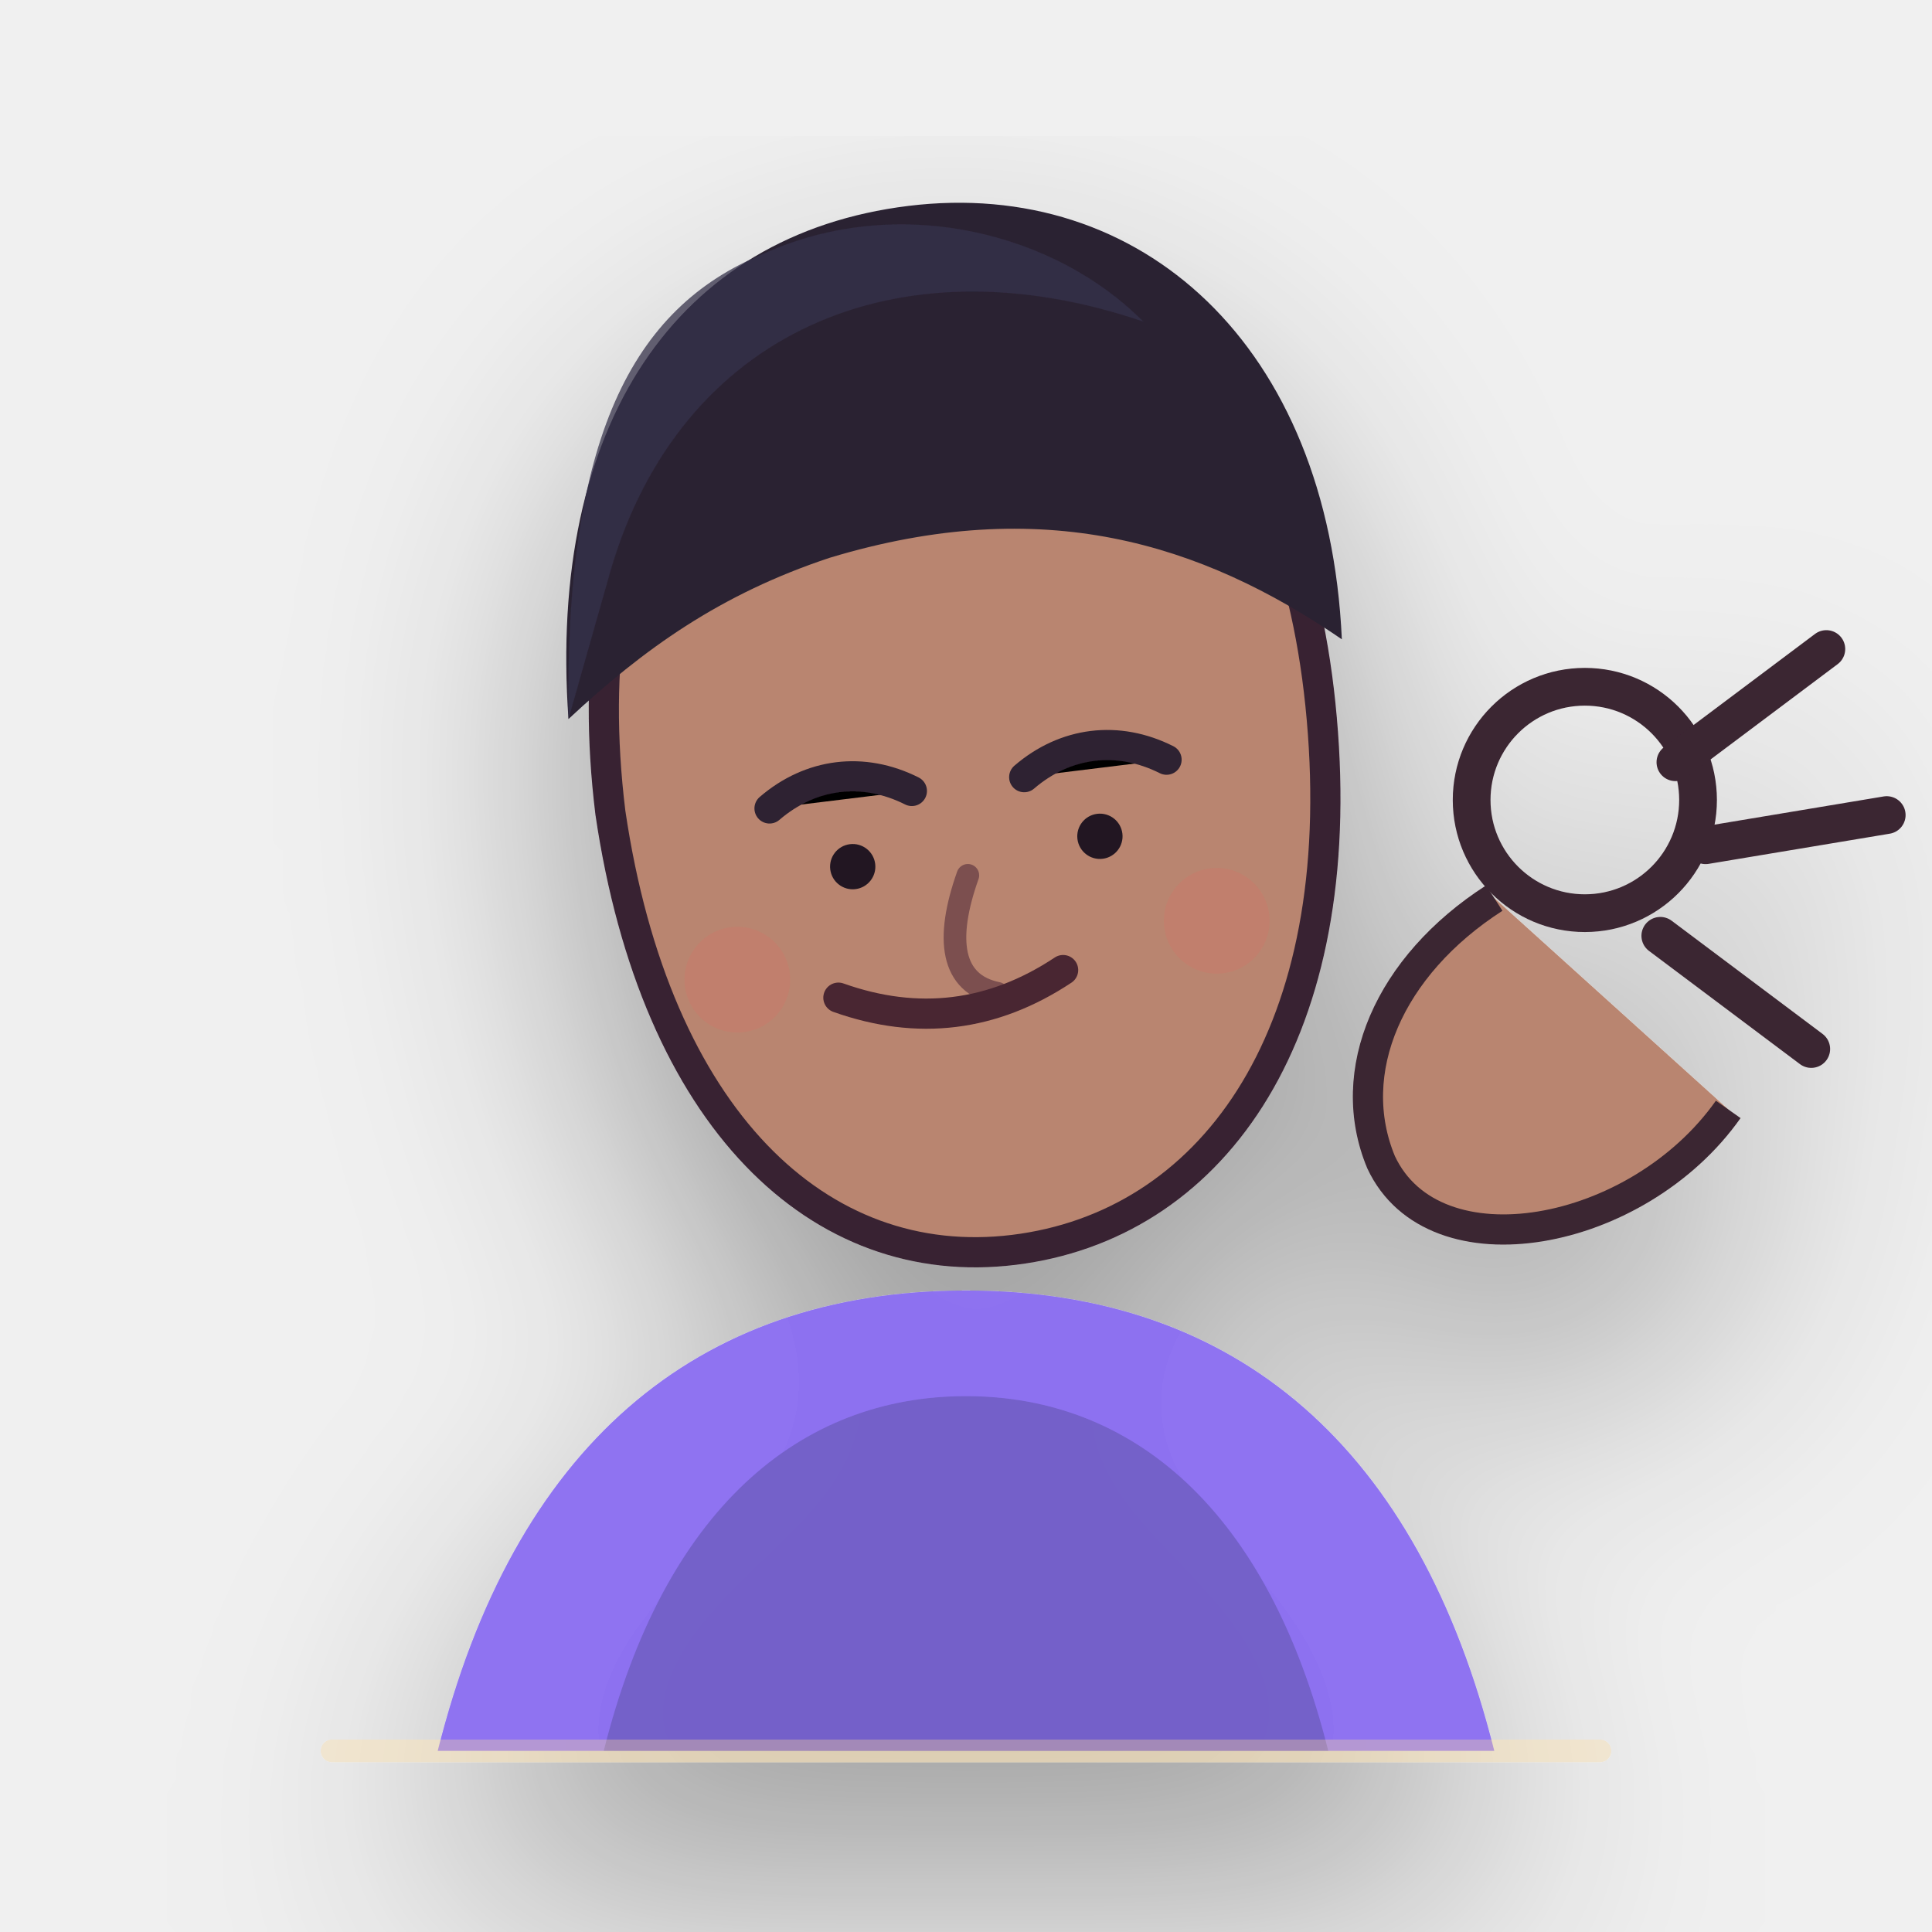
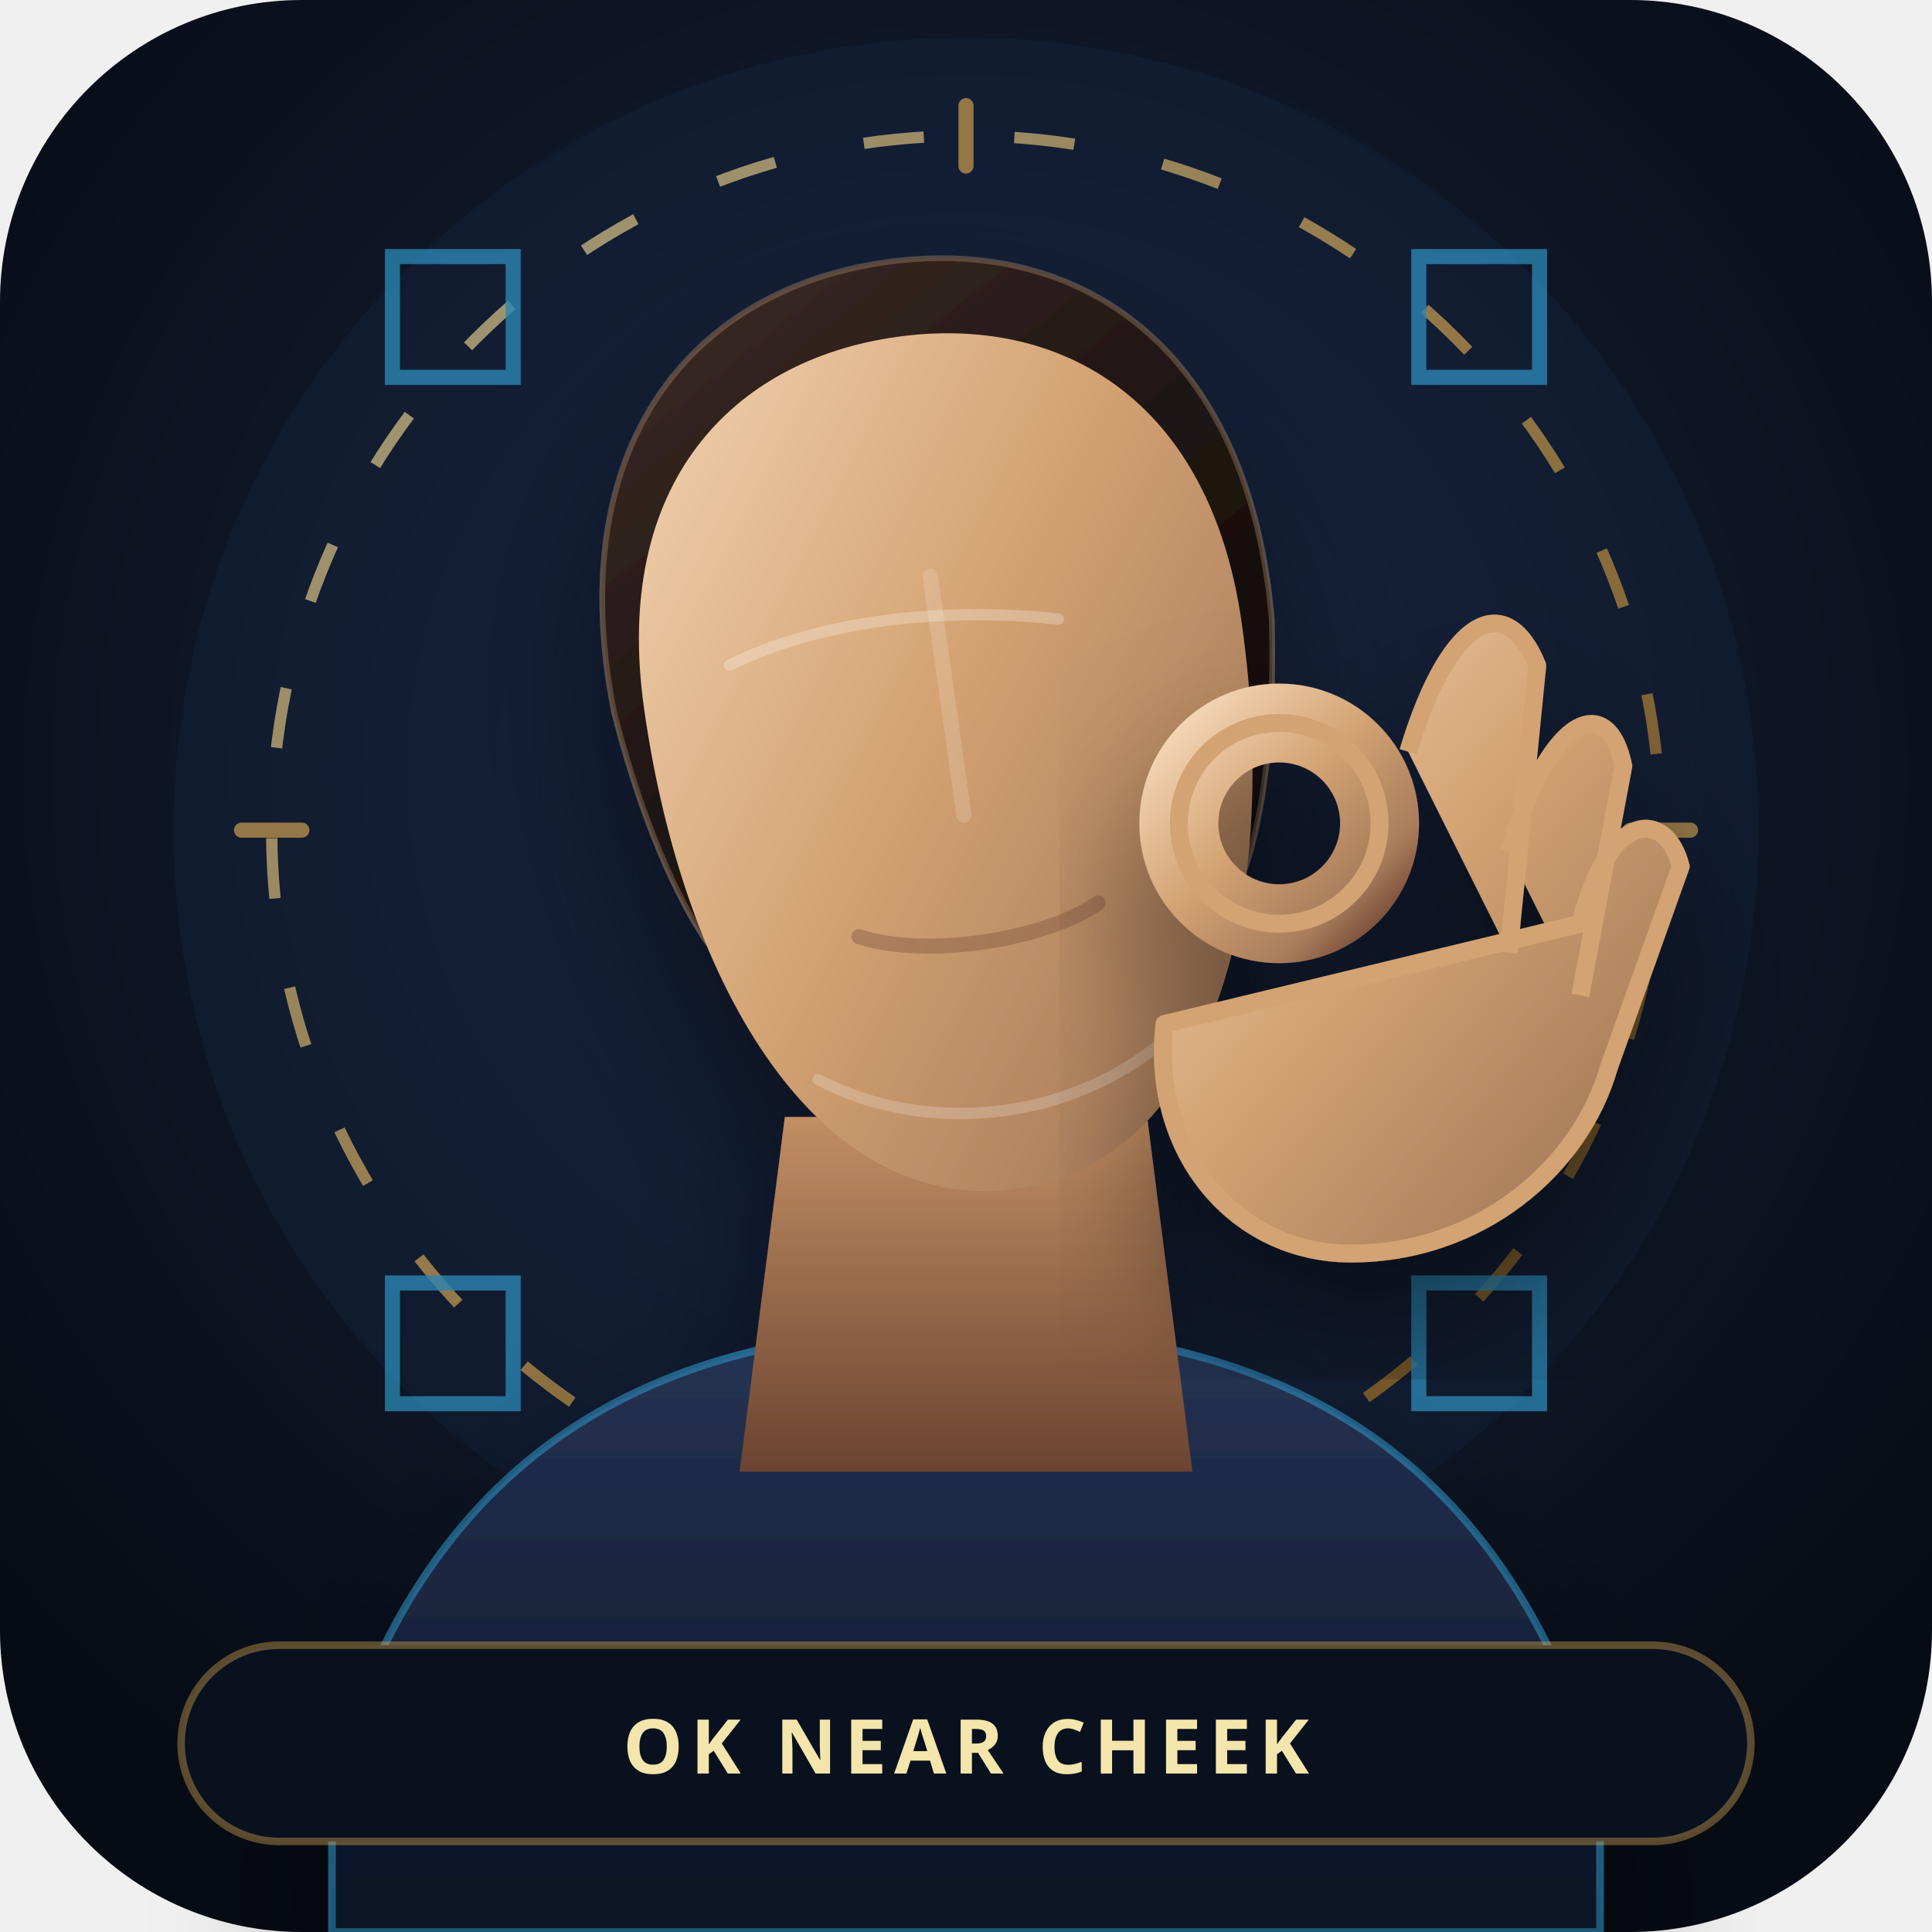
<svg xmlns="http://www.w3.org/2000/svg" width="512" height="512" viewBox="0 0 256 256" role="img" aria-label="male verification pose ok-near-cheek">
  <defs>
-     <linearGradient id="g14" x1="36" y1="28" x2="220" y2="232" gradientUnits="userSpaceOnUse">
-       <stop stop-color="#ef5e5e" stop-opacity=".22" />
-       <stop offset=".52" stop-color="#d9a752" stop-opacity=".18" />
-       <stop offset="1" stop-color="#8a6ef2" stop-opacity=".20" />
+     <radialGradient id="bgGrad" cx="50%" cy="40%" r="65%">
+       <stop offset="0%" stop-color="#1A2744" />
+       <stop offset="60%" stop-color="#0E1626" />
+       <stop offset="100%" stop-color="#070B14" />
+     </radialGradient>
+     <linearGradient id="skinLight" x1="0%" y1="0%" x2="100%" y2="100%">
+       <stop offset="0%" stop-color="#F3D5B5" />
+       <stop offset="45%" stop-color="#D4A373" />
+       <stop offset="85%" stop-color="#A87C5B" />
+       <stop offset="100%" stop-color="#7B503B" />
    </linearGradient>
-     <filter id="s" x="-20%" y="-20%" width="140%" height="140%">
-       <feDropShadow dx="0" dy="18" stdDeviation="18" flood-color="#05070d" flood-opacity=".35" />
+     <linearGradient id="skinShadow" x1="0%" y1="0%" x2="0%" y2="100%">
+       <stop offset="0%" stop-color="#C28E63" />
+       <stop offset="100%" stop-color="#6B4331" />
+     </linearGradient>
+     <linearGradient id="hairGrad" x1="20%" y1="0%" x2="80%" y2="100%">
+       <stop offset="0%" stop-color="#3A2925" />
+       <stop offset="50%" stop-color="#1F1513" />
+       <stop offset="100%" stop-color="#110B0A" />
+     </linearGradient>
+     <linearGradient id="clothGrad" x1="0%" y1="0%" x2="0%" y2="100%">
+       <stop offset="0%" stop-color="#243354" />
+       <stop offset="100%" stop-color="#0E1524" />
+     </linearGradient>
+     <linearGradient id="goldGrad" x1="0%" y1="0%" x2="100%" y2="100%">
+       <stop offset="0%" stop-color="#F3E5AB" />
+       <stop offset="50%" stop-color="#D9A752" />
+       <stop offset="100%" stop-color="#996515" />
+     </linearGradient>
+     <filter id="dropShadow" x="-20%" y="-20%" width="140%" height="140%">
+       <feDropShadow dx="0" dy="12" stdDeviation="10" flood-color="#000000" flood-opacity="0.5" />
+     </filter>
+     <filter id="glow" x="-30%" y="-30%" width="160%" height="160%">
+       <feGaussianBlur stdDeviation="6" result="blur" />
+       <feComposite in="SourceGraphic" in2="blur" operator="over" />
    </filter>
  </defs>
-   <g filter="url(#s)">
-     <path d="M58 232 C68 192 92 171 128 171 C164 171 188 192 198 232 Z" fill="#8a6ef2" opacity=".95" />
-     <path d="M80 232 C88 200 106 185 128 185 C150 185 168 200 176 232" fill="#0d1122" opacity=".20" />
-     <g transform="rotate(-7 128 114)">
-       <path d="M82 102 C82 62 101 38 130 38 C161 38 179 62 177 103 C175 144 154 166 128 166 C102 166 83 143 82 102Z" fill="#b9856f" stroke="#382433" stroke-width="4" />
-       <path d="M78 89 C80 50 100 27 131 27 C162 27 184 52 181 91 C164 76 144 67 115 72 C100 75 89 81 78 89Z" fill="#2a2433" />
-       <path d="M86 70 C99 40 129 31 160 46 C150 33 130 25 111 31 C93 36 82 52 78 89" fill="#36304a" opacity=".75" />
-       <path d="M103 104 C109 100 116 100 122 104" stroke="#2d2130" stroke-width="4" stroke-linecap="round" />
-       <path d="M137 104 C143 100 150 100 156 104" stroke="#2d2130" stroke-width="4" stroke-linecap="round" />
-       <circle cx="113" cy="113" r="3" fill="#201722" />
-       <circle cx="146" cy="113" r="3" fill="#201722" />
-       <path d="M128 116 C124 124 124 130 130 132" stroke="#7b4f50" stroke-width="3" stroke-linecap="round" fill="none" />
-       <path d="M109 130 C119 135 129 135 139 130" stroke="#4a2630" stroke-width="4" stroke-linecap="round" fill="none" />
-       <circle cx="96" cy="126" r="7" fill="#ef5e5e" opacity=".16" />
-       <circle cx="160" cy="126" r="7" fill="#ef5e5e" opacity=".16" />
+   <rect width="256" height="256" rx="40" fill="url(#bgGrad)" />
+   <circle cx="128" cy="110" r="105" fill="#182642" opacity="0.35" />
+   <g opacity="0.65">
+     <circle cx="128" cy="110" r="92" fill="none" stroke="url(#goldGrad)" stroke-width="1.5" stroke-dasharray="8 12" />
+     <path d="M 128 14 L 128 22 M 128 198 L 128 206 M 32 110 L 40 110 M 216 110 L 224 110" stroke="#D9A752" stroke-width="2" stroke-linecap="round" />
+     <rect x="52" y="34" width="16" height="16" fill="none" stroke="#38BDF8" stroke-width="2" stroke-dasharray="16 0" opacity="0.8" />
+     <rect x="188" y="34" width="16" height="16" fill="none" stroke="#38BDF8" stroke-width="2" stroke-dasharray="16 0" opacity="0.8" />
+     <rect x="52" y="170" width="16" height="16" fill="none" stroke="#38BDF8" stroke-width="2" stroke-dasharray="16 0" opacity="0.8" />
+     <rect x="188" y="170" width="16" height="16" fill="none" stroke="#38BDF8" stroke-width="2" stroke-dasharray="16 0" opacity="0.8" />
+   </g>
+   <g filter="url(#dropShadow)">
+     <path d="M 44 236 C 58 188 92 176 128 176 C 164 176 198 188 212 236 L 212 256 L 44 256 Z" fill="url(#clothGrad)" stroke="#38BDF8" stroke-width="1" stroke-opacity="0.4" />
+     <path d="M 104 148 L 152 148 L 158 195 L 98 195 Z" fill="url(#skinShadow)" />
+     <g transform="rotate(-8 128 110)">
+       <path d="M 84 88 C 82 52 102 34 128 34 C 154 34 174 52 172 88 C 170 106 166 116 164 120 L 92 120 C 90 116 86 106 84 88 Z" fill="url(#hairGrad)" stroke="#D4A373" stroke-width="0.75" stroke-opacity="0.3" />
+       <path d="M 88 88 C 88 58 106 44 128 44 C 150 44 168 58 168 88 C 168 126 154 158 128 158 C 102 158 88 126 88 88 Z" fill="url(#skinLight)" />
+       <path d="M 100 84 C 112 80 128 80 144 84" fill="none" stroke="#FFF" stroke-width="1.5" opacity="0.25" stroke-linecap="round" />
+       <path d="M 128 76 L 128 108" fill="none" stroke="#FFF" stroke-width="2" opacity="0.15" stroke-linecap="round" />
+       <path d="M 112 122 C 120 126 136 126 144 122" fill="none" stroke="#7B503B" stroke-width="2" opacity="0.4" stroke-linecap="round" />
+       <path d="M 104 140 C 118 150 138 150 152 140" fill="none" stroke="#FFF" stroke-width="1.5" opacity="0.2" stroke-linecap="round" />
    </g>
-     <g>
-       <circle cx="210" cy="106" r="15" fill="none" stroke="#3a2530" stroke-width="5" />
-       <path d="M198 119 C184 128 178 142 183 154 C190 169 217 164 229 147" fill="#b9856f" stroke="#3a2530" stroke-width="4" />
-       <path d="M222 101 L242 86 M226 112 L250 108 M220 124 L240 139" stroke="#3a2530" stroke-width="5" stroke-linecap="round" />
-     </g>
-     <path d="M44 232 H212" stroke="#f6d79a" stroke-opacity=".35" stroke-width="3" stroke-linecap="round" />
  </g>
+   <g transform="translate(160, 92) scale(0.95)" filter="url(#dropShadow)">
+     <path d="M 28 8 C 34 -12 42 -14 46 -4 L 42 36 M 42 22 C 48 2 56 0 58 10 L 52 42 M 52 32 C 56 16 64 16 66 24 L 56 52 C 52 66 38 78 20 78 C 4 78 -8 64 -6 46 Z" fill="url(#skinLight)" stroke="#D4A373" stroke-width="2.5" stroke-linejoin="round" />
+     <circle cx="10" cy="18" r="14" fill="none" stroke="url(#skinLight)" stroke-width="11" />
+     <circle cx="10" cy="18" r="14" fill="none" stroke="#D4A373" stroke-width="2.5" />
+   </g>
+   <rect x="24" y="218" width="208" height="26" rx="13" fill="#0A111E" stroke="#D9A752" stroke-width="1" stroke-opacity="0.4" />
+   <text x="128" y="235" font-family="sans-serif" font-size="10" font-weight="800" fill="#F3E5AB" text-anchor="middle" letter-spacing="1">OK NEAR CHEEK</text>
</svg>
